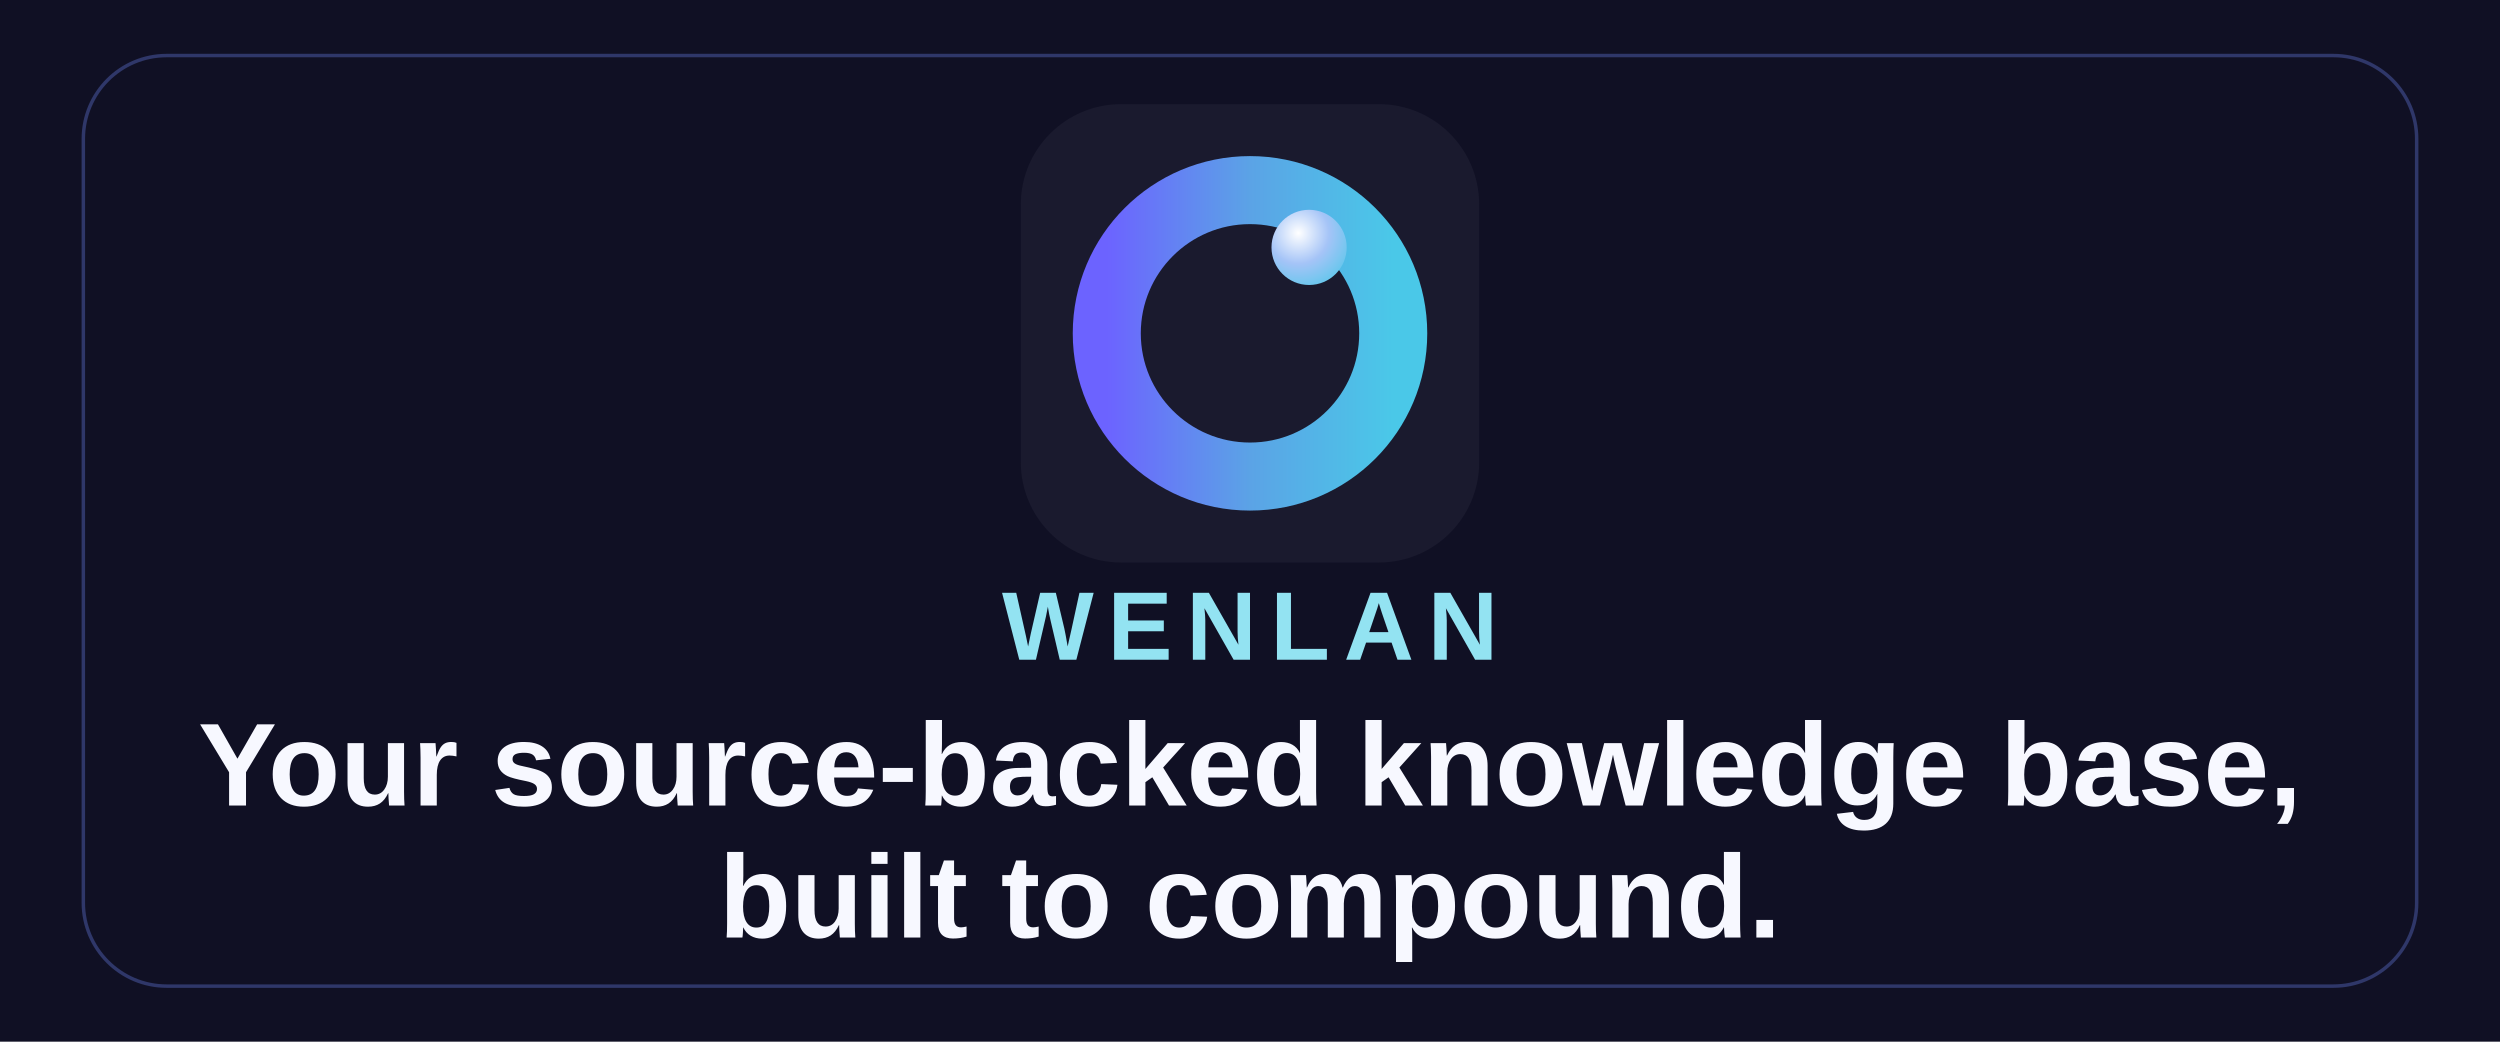
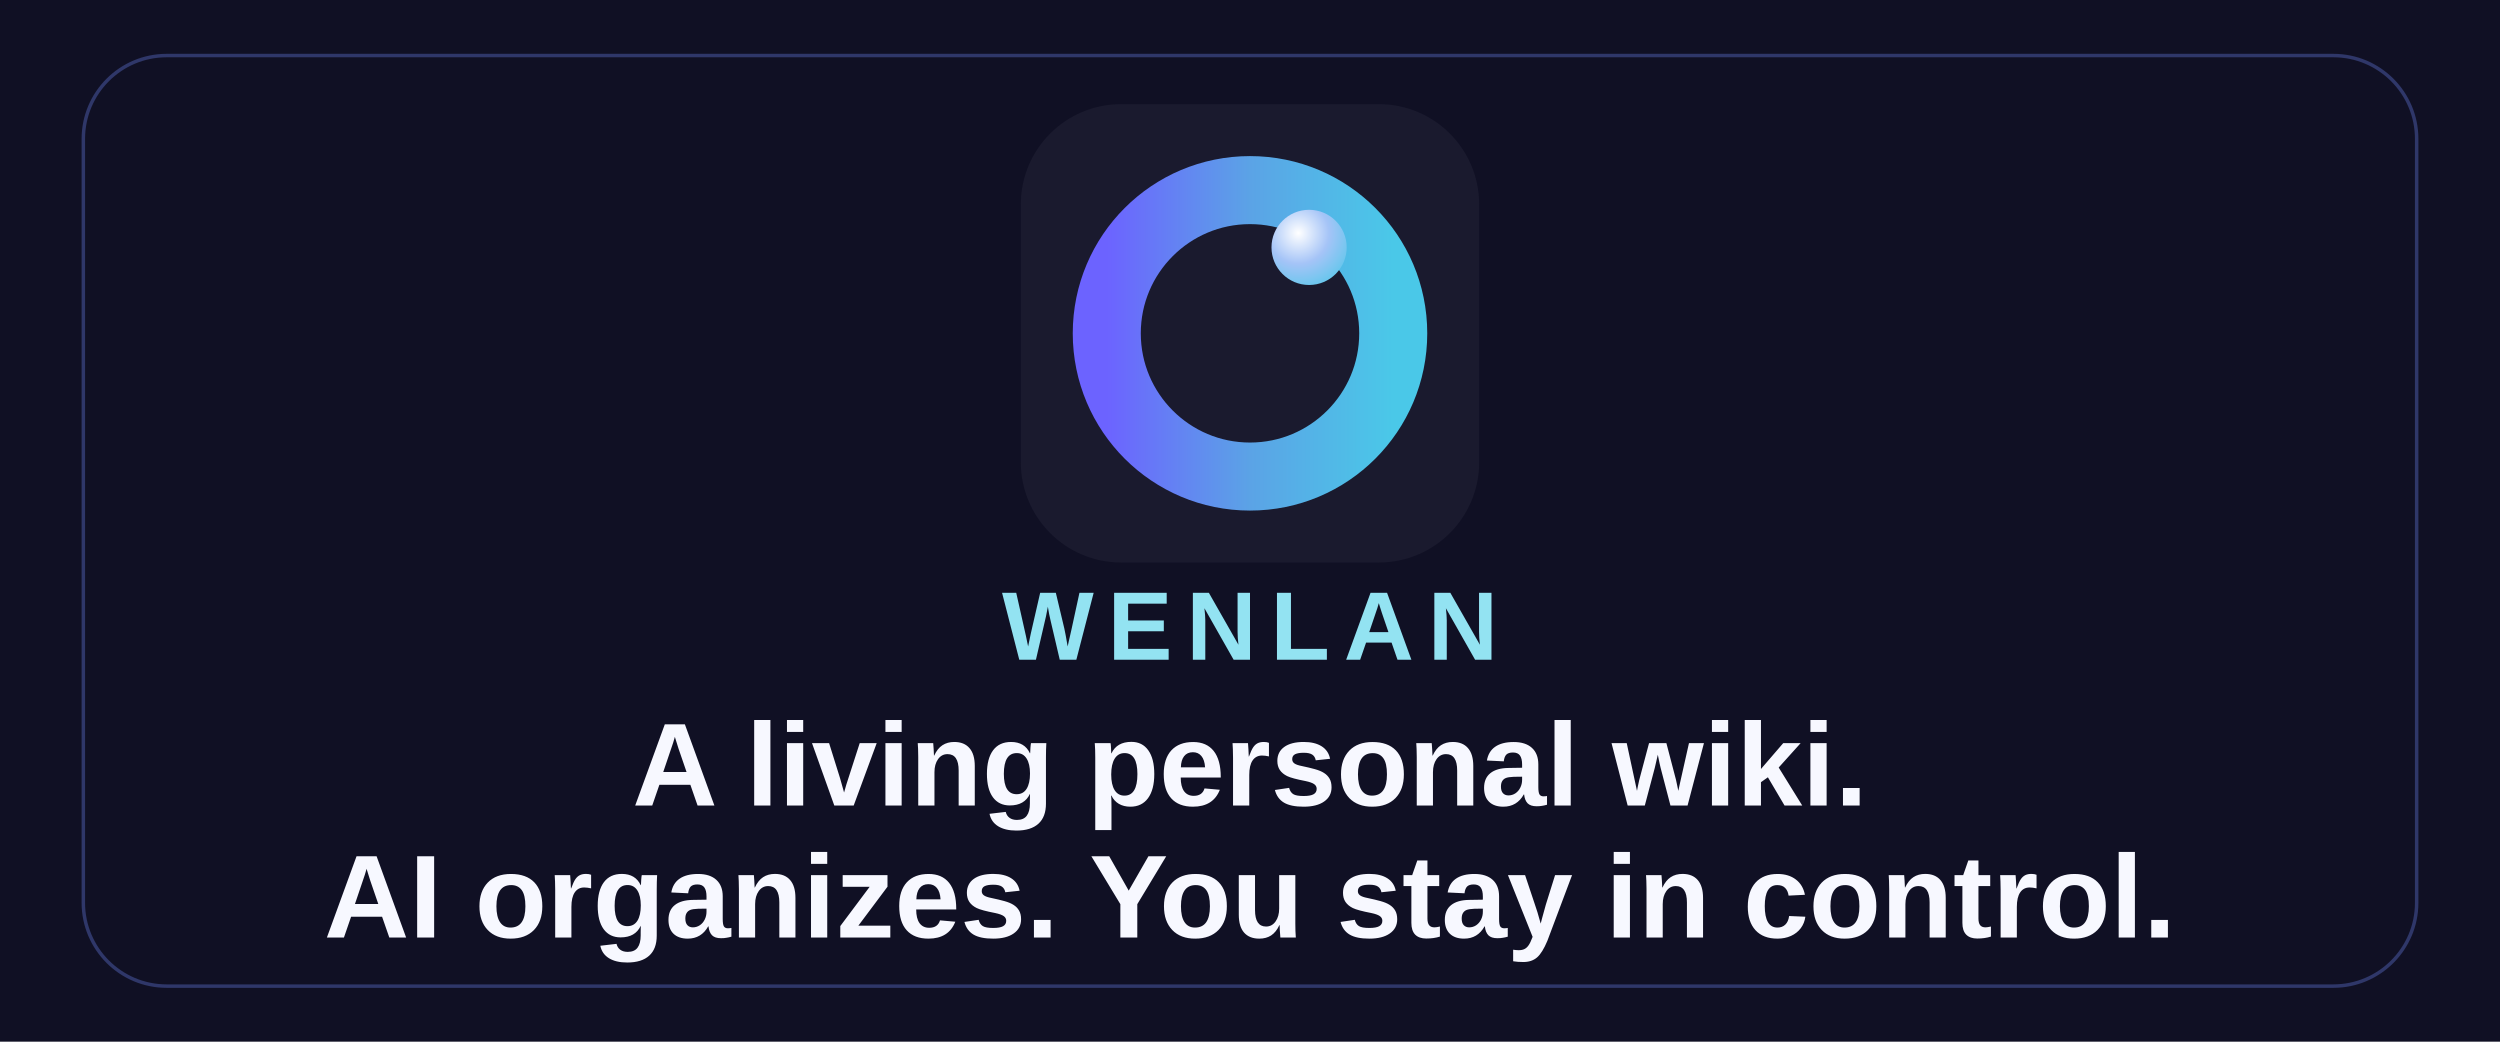
<svg xmlns="http://www.w3.org/2000/svg" width="720" height="300" viewBox="0 0 720 300" fill="none" role="img" aria-labelledby="title desc">
  <rect width="720" height="300" fill="#101024" />
  <rect x="24" y="16" width="672" height="268" rx="24" fill="#101024" stroke="#2F3769" />
  <g transform="translate(294 30) scale(0.2578125)">
    <rect width="512" height="512" rx="112" fill="#1A1A2E" />
-     <circle cx="256" cy="256" r="160" fill="none" stroke="url(#banner-mobile-ring)" stroke-width="76" />
-     <circle cx="322" cy="160" r="42" fill="url(#banner-mobile-orb)" />
+     <circle cx="256" cy="256" r="160" fill="none" stroke="url(#banner-en-mobile-ring)" stroke-width="76" />
+     <circle cx="322" cy="160" r="42" fill="url(#banner-en-mobile-orb)" />
  </g>
  <text x="360" y="190" fill="#93E3F2" font-family="Arial, &quot;Helvetica Neue&quot;, sans-serif" font-size="28" font-weight="700" text-anchor="middle" letter-spacing="4">WENLAN</text>
-   <text x="360" y="232" fill="#F7F8FF" font-family="Arial, &quot;Helvetica Neue&quot;, sans-serif" font-size="34" font-weight="700" text-anchor="middle">Your source-backed knowledge base,</text>
-   <text x="360" y="270" fill="#F7F8FF" font-family="Arial, &quot;Helvetica Neue&quot;, sans-serif" font-size="34" font-weight="700" text-anchor="middle">built to compound.</text>
+   <text x="360" y="232" fill="#F7F8FF" font-family="Arial, &quot;Helvetica Neue&quot;, sans-serif" font-size="34" font-weight="700" text-anchor="middle">A living personal wiki.</text>
+   <text x="360" y="270" fill="#F7F8FF" font-family="Arial, &quot;Helvetica Neue&quot;, sans-serif" font-size="34" font-weight="700" text-anchor="middle">AI organizes. You stay in control.</text>
  <defs>
-     <linearGradient id="banner-mobile-ring" x1="96" y1="256" x2="416" y2="256" gradientUnits="userSpaceOnUse">
+     <linearGradient id="banner-en-mobile-ring" x1="96" y1="256" x2="416" y2="256" gradientUnits="userSpaceOnUse">
      <stop stop-color="#6C63FF" />
      <stop offset="0.5" stop-color="#5BA3E6" />
      <stop offset="1" stop-color="#4AC8E8" />
    </linearGradient>
-     <radialGradient id="banner-mobile-orb" cx="0" cy="0" r="1" gradientUnits="userSpaceOnUse" gradientTransform="translate(310 144) rotate(52.125) scale(76.0263)">
+     <radialGradient id="banner-en-mobile-orb" cx="0" cy="0" r="1" gradientUnits="userSpaceOnUse" gradientTransform="translate(310 144) rotate(52.125) scale(76.0263)">
      <stop stop-color="#FFFFFF" />
      <stop offset="0.45" stop-color="#A5C4F7" />
      <stop offset="1" stop-color="#4AC8E8" />
    </radialGradient>
  </defs>
</svg>
